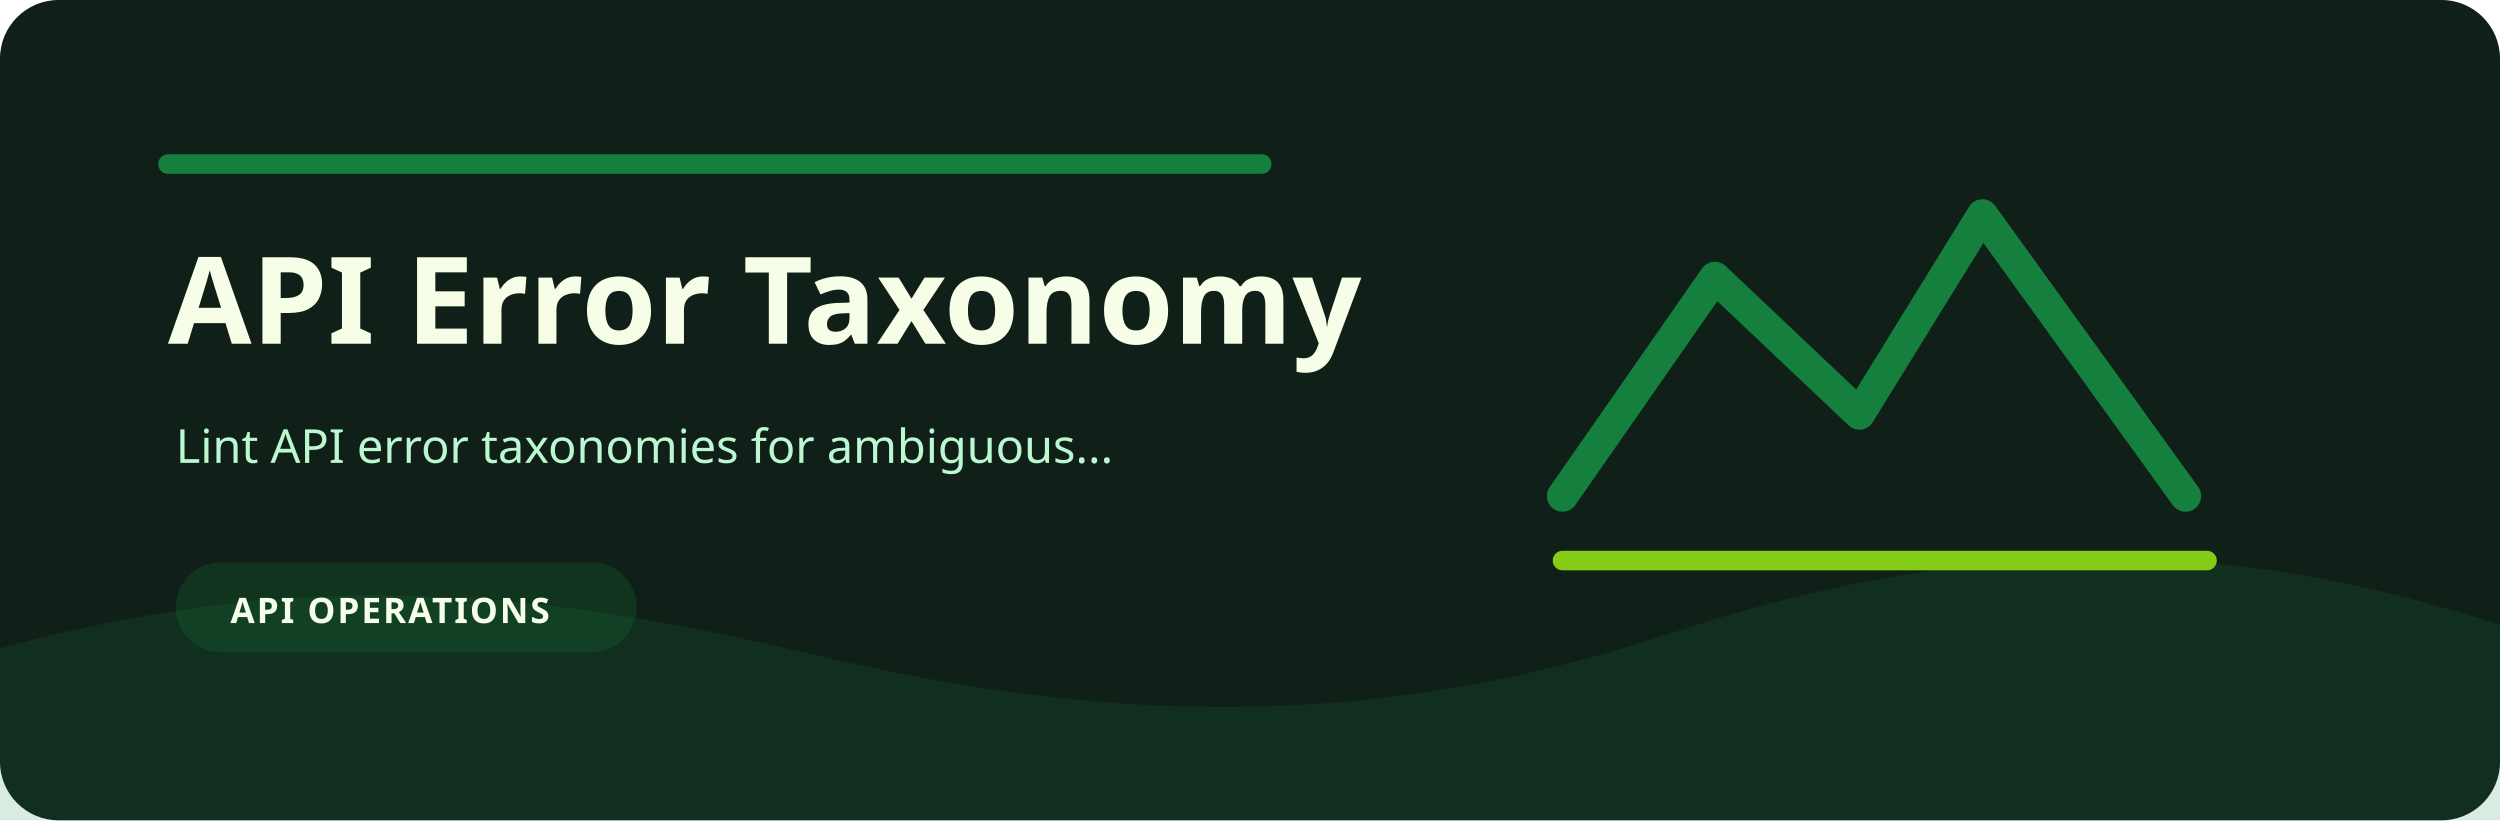
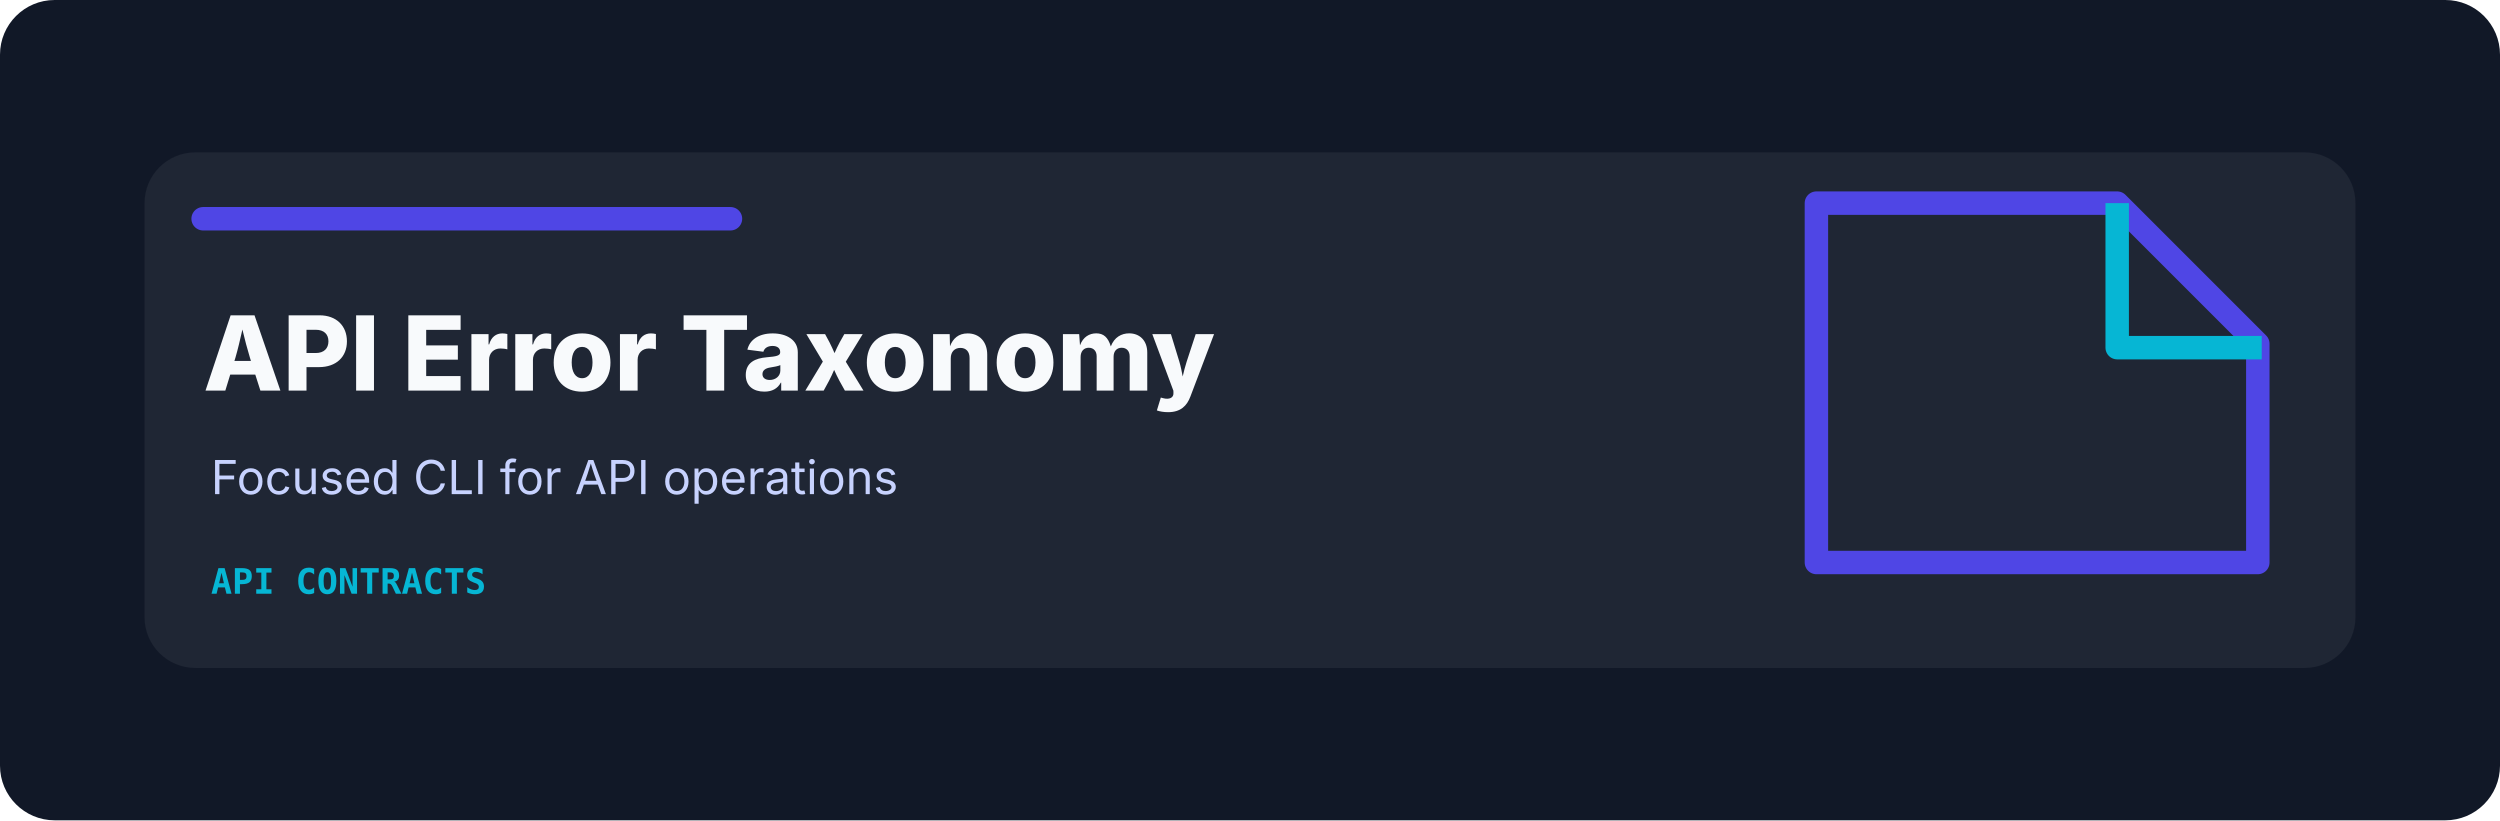
- <svg xmlns="http://www.w3.org/2000/svg" width="1280" height="420" viewBox="0 0 1280 420" fill="none" role="img" aria-label="API Error Taxonomy project cover">
-   <rect width="1280" height="420" rx="30" fill="#102018" />
-   <path d="M0 332C168 286 293 306 420 336C560 369 699 376 853 325C1018 270 1148 277 1280 320V420H0V332Z" fill="#15803d" opacity=".16" />
-   <path d="M86 84h560" stroke="#15803d" stroke-width="10" stroke-linecap="round" />
-   <text x="86" y="176" fill="#f7fee7" font-family="Manrope, ui-sans-serif, system-ui" font-size="62" font-weight="800">API Error Taxonomy</text>
-   <text x="90" y="237" fill="#bbf7d0" font-family="Manrope, ui-sans-serif, system-ui" font-size="24" font-weight="500">Lint API error taxonomies for ambiguous...</text>
-   <rect x="90" y="288" width="236" height="46" rx="23" fill="#15803d" opacity=".20" />
-   <text x="118" y="319" fill="#f7fee7" font-family="Manrope, ui-sans-serif, system-ui" font-size="18" font-weight="800" letter-spacing="1">API OPERATIONS</text>
-   <path d="M800 254l78-112 74 70 63-102 104 144" fill="none" stroke="#15803d" stroke-width="16" stroke-linecap="round" stroke-linejoin="round" />
-   <path d="M800 287h330" stroke="#84cc16" stroke-width="10" stroke-linecap="round" />
+ <svg xmlns="http://www.w3.org/2000/svg" width="1280" height="420" viewBox="0 0 1280 420" fill="none" role="img" aria-label="API Error Taxonomy cover">
+   <rect width="1280" height="420" rx="28" fill="#111827" />
+   <rect x="74" y="78" width="1132" height="264" rx="26" fill="#f8fafc" opacity=".06" />
+   <path d="M104 112h270" stroke="#4f46e5" stroke-width="12" stroke-linecap="round" />
+   <text x="104" y="200" fill="#f8fafc" font-family="Inter, ui-sans-serif, system-ui" font-size="53" font-weight="800">API Error Taxonomy</text>
+   <text x="108" y="253" fill="#c7d2fe" font-family="Inter, ui-sans-serif, system-ui" font-size="24">Focused CLI for API operations</text>
+   <text x="108" y="304" fill="#06b6d4" font-family="ui-monospace, SFMono-Regular, Menlo, monospace" font-size="18" font-weight="700">API CONTRACTS</text>
+   <path d="M930 104h154l72 72v112H930z" fill="none" stroke="#4f46e5" stroke-width="12" stroke-linejoin="round" />
+   <path d="M1084 104v74h74" fill="none" stroke="#06b6d4" stroke-width="12" stroke-linejoin="round" />
</svg>
